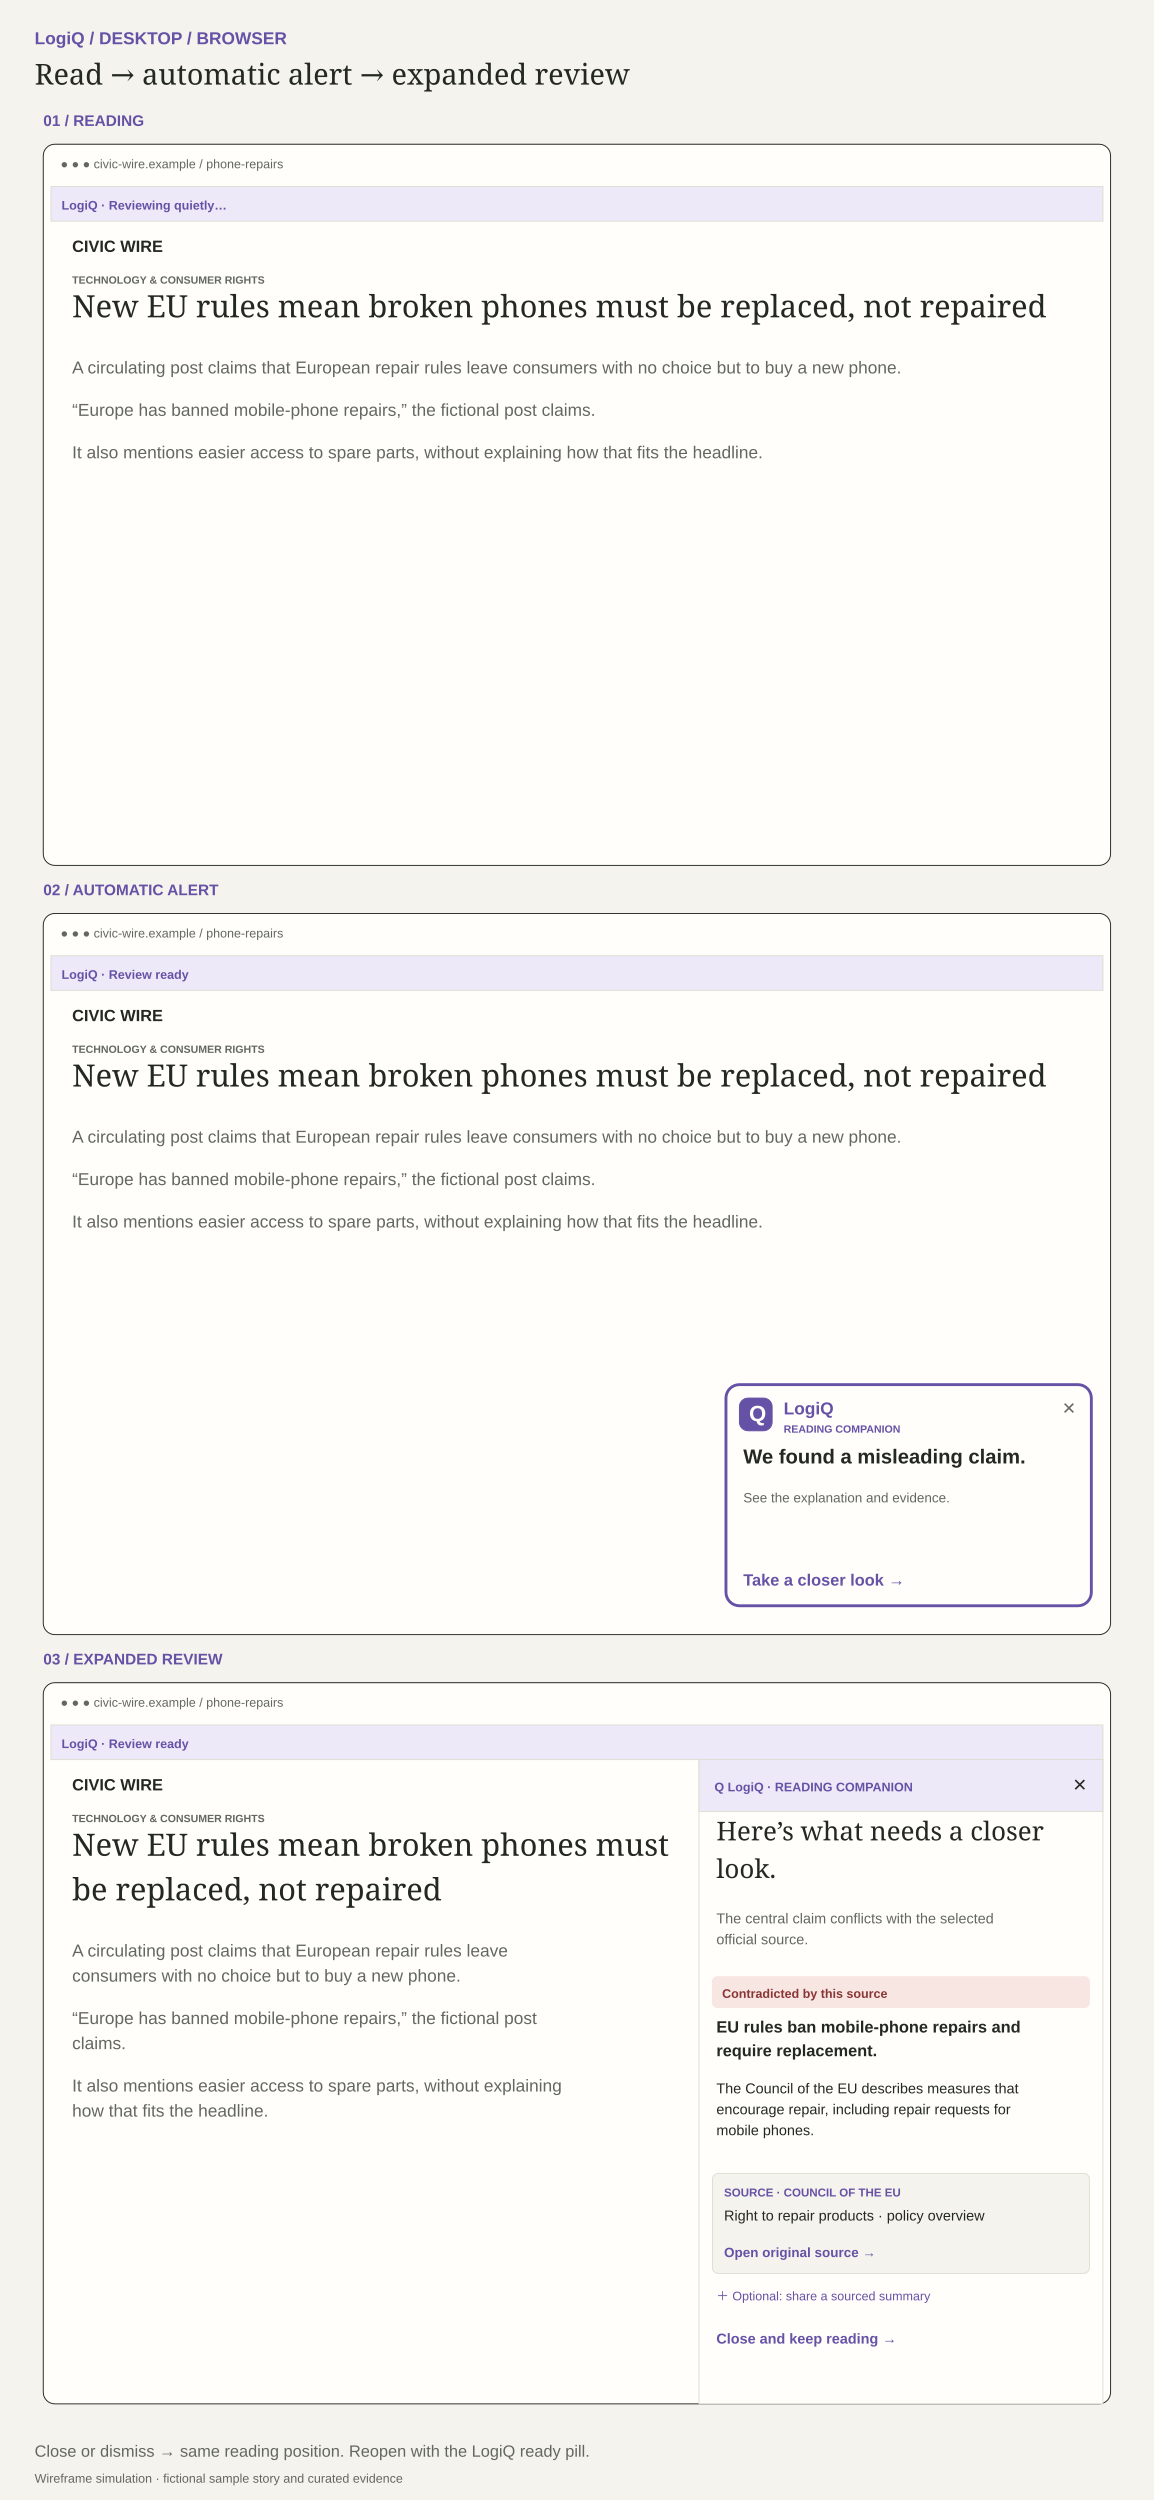
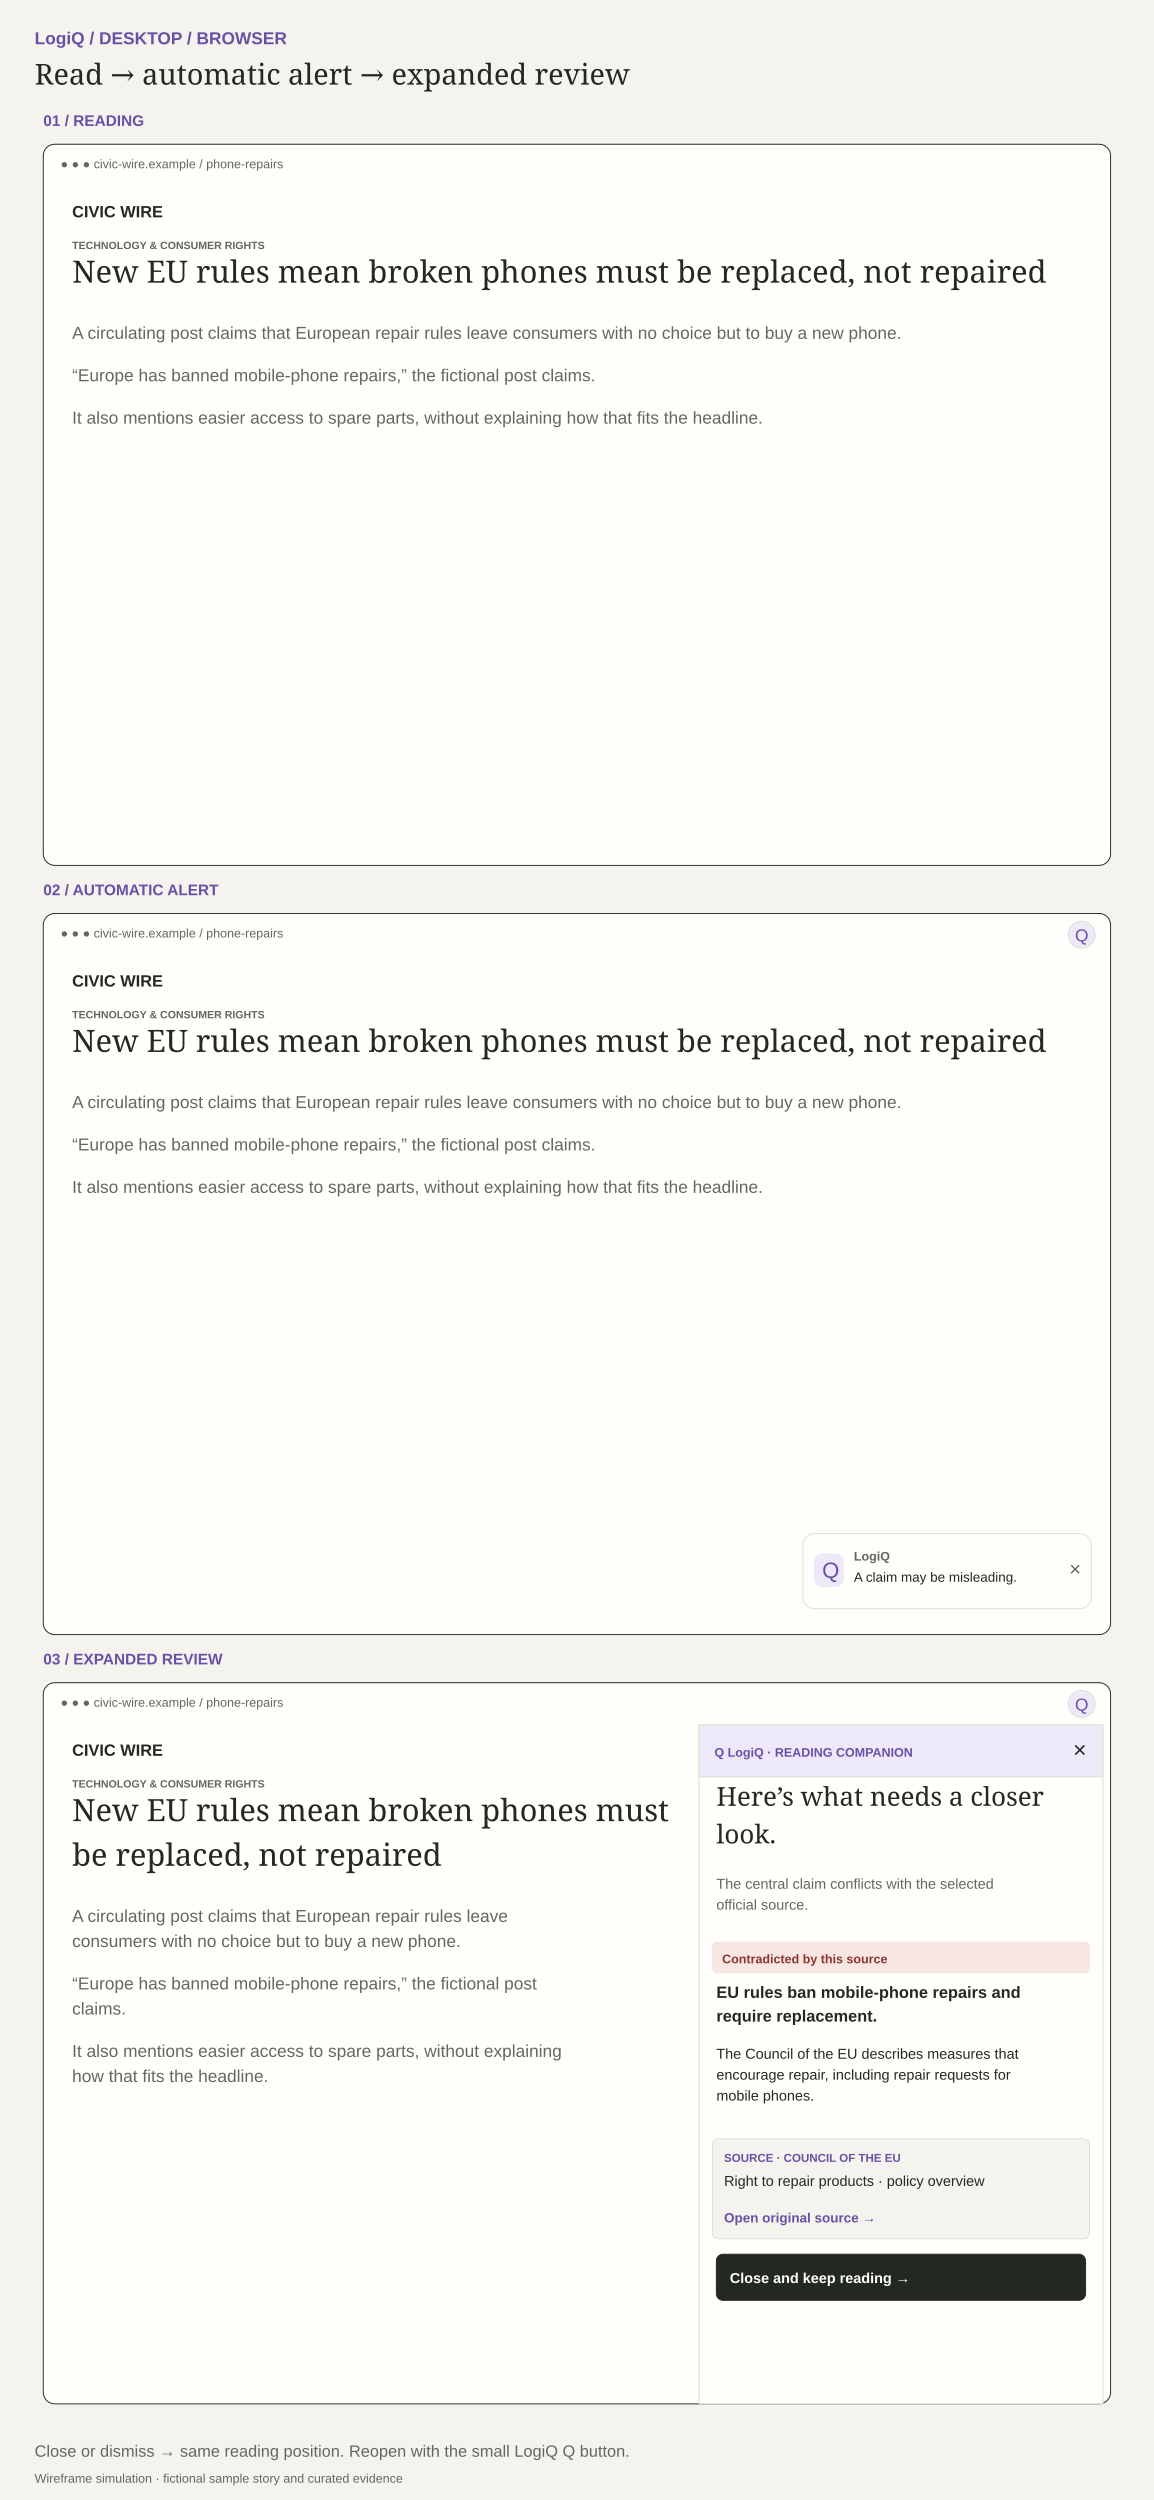
<svg xmlns="http://www.w3.org/2000/svg" width="1200" height="2600" viewBox="0 0 1200 2600" role="img">
  <rect x="0" y="0" width="1200" height="2600" rx="0" fill="#f5f3ed" stroke="#f5f3ed" stroke-width="1" />
  <text x="36" y="46" font-family="Arial,sans-serif" font-size="18" font-weight="700" fill="#6551a6">LogiQ / DESKTOP / BROWSER</text>
  <text x="36" y="88" font-family="Georgia,serif" font-size="30" font-weight="400" fill="#242822">Read → automatic alert → expanded review</text>
  <text x="45" y="131" font-family="Arial,sans-serif" font-size="16" font-weight="700" fill="#6551a6">01 / READING</text>
  <rect x="45" y="150" width="1110" height="750" rx="12" fill="#fffefa" stroke="#242822" stroke-width="1" />
  <text x="63" y="175" font-family="Arial,sans-serif" font-size="13" font-weight="400" fill="#62675f">● ● ●       civic-wire.example / phone-repairs</text>
-   <rect x="53" y="194" width="1094" height="36" rx="0" fill="#eee9f8" stroke="#dcded3" stroke-width="1" />
-   <text x="64" y="218" font-family="Arial,sans-serif" font-size="13" font-weight="700" fill="#6551a6">LogiQ · Reviewing quietly…</text>
-   <text x="75" y="262" font-family="Arial,sans-serif" font-size="17" font-weight="700" fill="#242822">CIVIC WIRE</text>
-   <text x="75" y="295" font-family="Arial,sans-serif" font-size="11" font-weight="700" fill="#62675f">TECHNOLOGY &amp; CONSUMER RIGHTS</text>
-   <text x="75" y="330.0" font-family="Georgia,serif" font-size="32" font-weight="400" fill="#242822">New EU rules mean broken phones must be replaced, not repaired</text>
-   <text x="75" y="388.4" font-family="Arial,sans-serif" font-size="18" font-weight="400" fill="#62675f">A circulating post claims that European repair rules leave consumers with no choice but to buy a new phone.</text>
-   <text x="75" y="432.5" font-family="Arial,sans-serif" font-size="18" font-weight="400" fill="#62675f">“Europe has banned mobile-phone repairs,” the fictional post claims.</text>
-   <text x="75" y="476.6" font-family="Arial,sans-serif" font-size="18" font-weight="400" fill="#62675f">It also mentions easier access to spare parts, without explaining how that fits the headline.</text>
+   <text x="75" y="226" font-family="Arial,sans-serif" font-size="17" font-weight="700" fill="#242822">CIVIC WIRE</text>
+   <text x="75" y="259" font-family="Arial,sans-serif" font-size="11" font-weight="700" fill="#62675f">TECHNOLOGY &amp; CONSUMER RIGHTS</text>
+   <text x="75" y="294.0" font-family="Georgia,serif" font-size="32" font-weight="400" fill="#242822">New EU rules mean broken phones must be replaced, not repaired</text>
+   <text x="75" y="352.4" font-family="Arial,sans-serif" font-size="18" font-weight="400" fill="#62675f">A circulating post claims that European repair rules leave consumers with no choice but to buy a new phone.</text>
+   <text x="75" y="396.5" font-family="Arial,sans-serif" font-size="18" font-weight="400" fill="#62675f">“Europe has banned mobile-phone repairs,” the fictional post claims.</text>
+   <text x="75" y="440.6" font-family="Arial,sans-serif" font-size="18" font-weight="400" fill="#62675f">It also mentions easier access to spare parts, without explaining how that fits the headline.</text>
  <text x="45" y="931" font-family="Arial,sans-serif" font-size="16" font-weight="700" fill="#6551a6">02 / AUTOMATIC ALERT</text>
  <rect x="45" y="950" width="1110" height="750" rx="12" fill="#fffefa" stroke="#242822" stroke-width="1" />
  <text x="63" y="975" font-family="Arial,sans-serif" font-size="13" font-weight="400" fill="#62675f">● ● ●       civic-wire.example / phone-repairs</text>
-   <rect x="53" y="994" width="1094" height="36" rx="0" fill="#eee9f8" stroke="#dcded3" stroke-width="1" />
-   <text x="64" y="1018" font-family="Arial,sans-serif" font-size="13" font-weight="700" fill="#6551a6">LogiQ · Review ready</text>
-   <text x="75" y="1062" font-family="Arial,sans-serif" font-size="17" font-weight="700" fill="#242822">CIVIC WIRE</text>
-   <text x="75" y="1095" font-family="Arial,sans-serif" font-size="11" font-weight="700" fill="#62675f">TECHNOLOGY &amp; CONSUMER RIGHTS</text>
-   <text x="75" y="1130.0" font-family="Georgia,serif" font-size="32" font-weight="400" fill="#242822">New EU rules mean broken phones must be replaced, not repaired</text>
-   <text x="75" y="1188.4" font-family="Arial,sans-serif" font-size="18" font-weight="400" fill="#62675f">A circulating post claims that European repair rules leave consumers with no choice but to buy a new phone.</text>
-   <text x="75" y="1232.5" font-family="Arial,sans-serif" font-size="18" font-weight="400" fill="#62675f">“Europe has banned mobile-phone repairs,” the fictional post claims.</text>
-   <text x="75" y="1276.6" font-family="Arial,sans-serif" font-size="18" font-weight="400" fill="#62675f">It also mentions easier access to spare parts, without explaining how that fits the headline.</text>
-   <rect x="755" y="1440" width="380" height="230" rx="14" fill="#fffefa" stroke="#6551a6" stroke-width="3" />
-   <rect x="769" y="1454" width="34" height="34" rx="9" fill="#6551a6" stroke="#6551a6" stroke-width="1" />
-   <text x="779" y="1478" font-family="Arial,sans-serif" font-size="23" font-weight="700" fill="#fffefa">Q</text>
-   <text x="815" y="1471" font-family="Arial,sans-serif" font-size="18" font-weight="700" fill="#6551a6">LogiQ</text>
-   <text x="815" y="1490" font-family="Arial,sans-serif" font-size="11" font-weight="700" fill="#6551a6">READING COMPANION</text>
-   <text x="1105" y="1472" font-family="Arial,sans-serif" font-size="23" font-weight="400" fill="#62675f">×</text>
-   <text x="773" y="1522.0" font-family="Arial,sans-serif" font-size="21" font-weight="700" fill="#242822">We found a misleading claim.</text>
-   <text x="773" y="1562.45" font-family="Arial,sans-serif" font-size="14" font-weight="400" fill="#62675f">See the explanation and evidence.</text>
-   <text x="773" y="1649" font-family="Arial,sans-serif" font-size="17" font-weight="700" fill="#6551a6">Take a closer look →</text>
+   <rect x="1111" y="958" width="28" height="28" rx="14" fill="#eee9f8" stroke="#dcded3" stroke-width="1" />
+   <text x="1118" y="979" font-family="Arial,sans-serif" font-size="18" font-weight="400" fill="#6551a6">Q</text>
+   <text x="75" y="1026" font-family="Arial,sans-serif" font-size="17" font-weight="700" fill="#242822">CIVIC WIRE</text>
+   <text x="75" y="1059" font-family="Arial,sans-serif" font-size="11" font-weight="700" fill="#62675f">TECHNOLOGY &amp; CONSUMER RIGHTS</text>
+   <text x="75" y="1094.0" font-family="Georgia,serif" font-size="32" font-weight="400" fill="#242822">New EU rules mean broken phones must be replaced, not repaired</text>
+   <text x="75" y="1152.4" font-family="Arial,sans-serif" font-size="18" font-weight="400" fill="#62675f">A circulating post claims that European repair rules leave consumers with no choice but to buy a new phone.</text>
+   <text x="75" y="1196.5" font-family="Arial,sans-serif" font-size="18" font-weight="400" fill="#62675f">“Europe has banned mobile-phone repairs,” the fictional post claims.</text>
+   <text x="75" y="1240.6" font-family="Arial,sans-serif" font-size="18" font-weight="400" fill="#62675f">It also mentions easier access to spare parts, without explaining how that fits the headline.</text>
+   <rect x="835" y="1595" width="300" height="78" rx="12" fill="#fffefa" stroke="#dcded3" stroke-width="1" />
+   <rect x="847" y="1616" width="30" height="34" rx="8" fill="#eee9f8" stroke="#eee9f8" stroke-width="1" />
+   <text x="855" y="1641" font-family="Arial,sans-serif" font-size="23" font-weight="400" fill="#6551a6">Q</text>
+   <text x="888" y="1623" font-family="Arial,sans-serif" font-size="13" font-weight="700" fill="#62675f">LogiQ</text>
+   <text x="888" y="1645.0" font-family="Arial,sans-serif" font-size="14" font-weight="400" fill="#242822">A claim may be misleading.</text>
+   <text x="1112" y="1639" font-family="Arial,sans-serif" font-size="21" font-weight="400" fill="#62675f">×</text>
  <text x="45" y="1731" font-family="Arial,sans-serif" font-size="16" font-weight="700" fill="#6551a6">03 / EXPANDED REVIEW</text>
  <rect x="45" y="1750" width="1110" height="750" rx="12" fill="#fffefa" stroke="#242822" stroke-width="1" />
  <text x="63" y="1775" font-family="Arial,sans-serif" font-size="13" font-weight="400" fill="#62675f">● ● ●       civic-wire.example / phone-repairs</text>
-   <rect x="53" y="1794" width="1094" height="36" rx="0" fill="#eee9f8" stroke="#dcded3" stroke-width="1" />
-   <text x="64" y="1818" font-family="Arial,sans-serif" font-size="13" font-weight="700" fill="#6551a6">LogiQ · Review ready</text>
-   <text x="75" y="1862" font-family="Arial,sans-serif" font-size="17" font-weight="700" fill="#242822">CIVIC WIRE</text>
-   <text x="75" y="1895" font-family="Arial,sans-serif" font-size="11" font-weight="700" fill="#62675f">TECHNOLOGY &amp; CONSUMER RIGHTS</text>
-   <text x="75" y="1930.0" font-family="Georgia,serif" font-size="32" font-weight="400" fill="#242822">New EU rules mean broken phones must</text>
-   <text x="75" y="1976.4" font-family="Georgia,serif" font-size="32" font-weight="400" fill="#242822">be replaced, not repaired</text>
-   <text x="75" y="2034.8" font-family="Arial,sans-serif" font-size="18" font-weight="400" fill="#62675f">A circulating post claims that European repair rules leave</text>
-   <text x="75" y="2060.9" font-family="Arial,sans-serif" font-size="18" font-weight="400" fill="#62675f">consumers with no choice but to buy a new phone.</text>
-   <text x="75" y="2105.0" font-family="Arial,sans-serif" font-size="18" font-weight="400" fill="#62675f">“Europe has banned mobile-phone repairs,” the fictional post</text>
-   <text x="75" y="2131.1" font-family="Arial,sans-serif" font-size="18" font-weight="400" fill="#62675f">claims.</text>
-   <text x="75" y="2175.2" font-family="Arial,sans-serif" font-size="18" font-weight="400" fill="#62675f">It also mentions easier access to spare parts, without explaining</text>
-   <text x="75" y="2201.3" font-family="Arial,sans-serif" font-size="18" font-weight="400" fill="#62675f">how that fits the headline.</text>
-   <rect x="727" y="1830" width="420" height="670" rx="0" fill="#fffefa" stroke="#dcded3" stroke-width="1" />
-   <rect x="727" y="1830" width="420" height="54" rx="0" fill="#eee9f8" stroke="#dcded3" stroke-width="1" />
-   <text x="743" y="1863" font-family="Arial,sans-serif" font-size="13" font-weight="700" fill="#6551a6">Q  LogiQ · READING COMPANION</text>
-   <text x="1116" y="1864" font-family="Arial,sans-serif" font-size="24" font-weight="400" fill="#242822">×</text>
-   <text x="745" y="1914.0" font-family="Georgia,serif" font-size="27" font-weight="400" fill="#242822">Here’s what needs a closer</text>
-   <text x="745" y="1953.15" font-family="Georgia,serif" font-size="27" font-weight="400" fill="#242822">look.</text>
-   <text x="745" y="2000.3" font-family="Arial,sans-serif" font-size="15" font-weight="400" fill="#62675f">The central claim conflicts with the selected</text>
-   <text x="745" y="2022.05" font-family="Arial,sans-serif" font-size="15" font-weight="400" fill="#62675f">official source.</text>
-   <rect x="741" y="2055.8" width="392" height="32" rx="5" fill="#f7e6e2" stroke="#f7e6e2" stroke-width="1" />
-   <text x="751" y="2077.8" font-family="Arial,sans-serif" font-size="13" font-weight="700" fill="#8a3434">Contradicted by this source</text>
-   <text x="745" y="2113.8" font-family="Arial,sans-serif" font-size="17" font-weight="700" fill="#242822">EU rules ban mobile-phone repairs and</text>
-   <text x="745" y="2138.45" font-family="Arial,sans-serif" font-size="17" font-weight="700" fill="#242822">require replacement.</text>
-   <text x="745" y="2177.1" font-family="Arial,sans-serif" font-size="15" font-weight="400" fill="#242822">The Council of the EU describes measures that</text>
-   <text x="745" y="2198.85" font-family="Arial,sans-serif" font-size="15" font-weight="400" fill="#242822">encourage repair, including repair requests for</text>
-   <text x="745" y="2220.6" font-family="Arial,sans-serif" font-size="15" font-weight="400" fill="#242822">mobile phones.</text>
-   <rect x="741" y="2260.35" width="392" height="104" rx="6" fill="#f5f3ed" stroke="#dcded3" stroke-width="1" />
-   <text x="753" y="2284.35" font-family="Arial,sans-serif" font-size="12" font-weight="700" fill="#6551a6">SOURCE · COUNCIL OF THE EU</text>
-   <text x="753" y="2309.35" font-family="Arial,sans-serif" font-size="15" font-weight="400" fill="#242822">Right to repair products · policy overview</text>
-   <text x="753" y="2347.35" font-family="Arial,sans-serif" font-size="14" font-weight="700" fill="#6551a6">Open original source →</text>
-   <text x="745" y="2392.35" font-family="Arial,sans-serif" font-size="13" font-weight="400" fill="#6551a6">＋ Optional: share a sourced summary</text>
-   <text x="745" y="2437.35" font-family="Arial,sans-serif" font-size="15" font-weight="700" fill="#6551a6">Close and keep reading →</text>
-   <text x="36" y="2555" font-family="Arial,sans-serif" font-size="17" font-weight="400" fill="#62675f">Close or dismiss → same reading position. Reopen with the LogiQ ready pill.</text>
+   <rect x="1111" y="1758" width="28" height="28" rx="14" fill="#eee9f8" stroke="#dcded3" stroke-width="1" />
+   <text x="1118" y="1779" font-family="Arial,sans-serif" font-size="18" font-weight="400" fill="#6551a6">Q</text>
+   <text x="75" y="1826" font-family="Arial,sans-serif" font-size="17" font-weight="700" fill="#242822">CIVIC WIRE</text>
+   <text x="75" y="1859" font-family="Arial,sans-serif" font-size="11" font-weight="700" fill="#62675f">TECHNOLOGY &amp; CONSUMER RIGHTS</text>
+   <text x="75" y="1894.0" font-family="Georgia,serif" font-size="32" font-weight="400" fill="#242822">New EU rules mean broken phones must</text>
+   <text x="75" y="1940.4" font-family="Georgia,serif" font-size="32" font-weight="400" fill="#242822">be replaced, not repaired</text>
+   <text x="75" y="1998.8" font-family="Arial,sans-serif" font-size="18" font-weight="400" fill="#62675f">A circulating post claims that European repair rules leave</text>
+   <text x="75" y="2024.9" font-family="Arial,sans-serif" font-size="18" font-weight="400" fill="#62675f">consumers with no choice but to buy a new phone.</text>
+   <text x="75" y="2069.0" font-family="Arial,sans-serif" font-size="18" font-weight="400" fill="#62675f">“Europe has banned mobile-phone repairs,” the fictional post</text>
+   <text x="75" y="2095.1" font-family="Arial,sans-serif" font-size="18" font-weight="400" fill="#62675f">claims.</text>
+   <text x="75" y="2139.2" font-family="Arial,sans-serif" font-size="18" font-weight="400" fill="#62675f">It also mentions easier access to spare parts, without explaining</text>
+   <text x="75" y="2165.3" font-family="Arial,sans-serif" font-size="18" font-weight="400" fill="#62675f">how that fits the headline.</text>
+   <rect x="727" y="1794" width="420" height="706" rx="0" fill="#fffefa" stroke="#dcded3" stroke-width="1" />
+   <rect x="727" y="1794" width="420" height="54" rx="0" fill="#eee9f8" stroke="#dcded3" stroke-width="1" />
+   <text x="743" y="1827" font-family="Arial,sans-serif" font-size="13" font-weight="700" fill="#6551a6">Q  LogiQ · READING COMPANION</text>
+   <text x="1116" y="1828" font-family="Arial,sans-serif" font-size="24" font-weight="400" fill="#242822">×</text>
+   <text x="745" y="1878.0" font-family="Georgia,serif" font-size="27" font-weight="400" fill="#242822">Here’s what needs a closer</text>
+   <text x="745" y="1917.15" font-family="Georgia,serif" font-size="27" font-weight="400" fill="#242822">look.</text>
+   <text x="745" y="1964.3" font-family="Arial,sans-serif" font-size="15" font-weight="400" fill="#62675f">The central claim conflicts with the selected</text>
+   <text x="745" y="1986.05" font-family="Arial,sans-serif" font-size="15" font-weight="400" fill="#62675f">official source.</text>
+   <rect x="741" y="2019.8" width="392" height="32" rx="5" fill="#f7e6e2" stroke="#f7e6e2" stroke-width="1" />
+   <text x="751" y="2041.8" font-family="Arial,sans-serif" font-size="13" font-weight="700" fill="#8a3434">Contradicted by this source</text>
+   <text x="745" y="2077.8" font-family="Arial,sans-serif" font-size="17" font-weight="700" fill="#242822">EU rules ban mobile-phone repairs and</text>
+   <text x="745" y="2102.45" font-family="Arial,sans-serif" font-size="17" font-weight="700" fill="#242822">require replacement.</text>
+   <text x="745" y="2141.1" font-family="Arial,sans-serif" font-size="15" font-weight="400" fill="#242822">The Council of the EU describes measures that</text>
+   <text x="745" y="2162.85" font-family="Arial,sans-serif" font-size="15" font-weight="400" fill="#242822">encourage repair, including repair requests for</text>
+   <text x="745" y="2184.6" font-family="Arial,sans-serif" font-size="15" font-weight="400" fill="#242822">mobile phones.</text>
+   <rect x="741" y="2224.35" width="392" height="104" rx="6" fill="#f5f3ed" stroke="#dcded3" stroke-width="1" />
+   <text x="753" y="2248.35" font-family="Arial,sans-serif" font-size="12" font-weight="700" fill="#6551a6">SOURCE · COUNCIL OF THE EU</text>
+   <text x="753" y="2273.35" font-family="Arial,sans-serif" font-size="15" font-weight="400" fill="#242822">Right to repair products · policy overview</text>
+   <text x="753" y="2311.35" font-family="Arial,sans-serif" font-size="14" font-weight="700" fill="#6551a6">Open original source →</text>
+   <rect x="745" y="2344.35" width="384" height="48" rx="7" fill="#242822" stroke="#242822" stroke-width="1" />
+   <text x="759" y="2374.35" font-family="Arial,sans-serif" font-size="15" font-weight="700" fill="#fffefa">Close and keep reading →</text>
+   <text x="36" y="2555" font-family="Arial,sans-serif" font-size="17" font-weight="400" fill="#62675f">Close or dismiss → same reading position. Reopen with the small LogiQ Q button.</text>
  <text x="36" y="2582" font-family="Arial,sans-serif" font-size="13" font-weight="400" fill="#62675f">Wireframe simulation · fictional sample story and curated evidence</text>
</svg>
